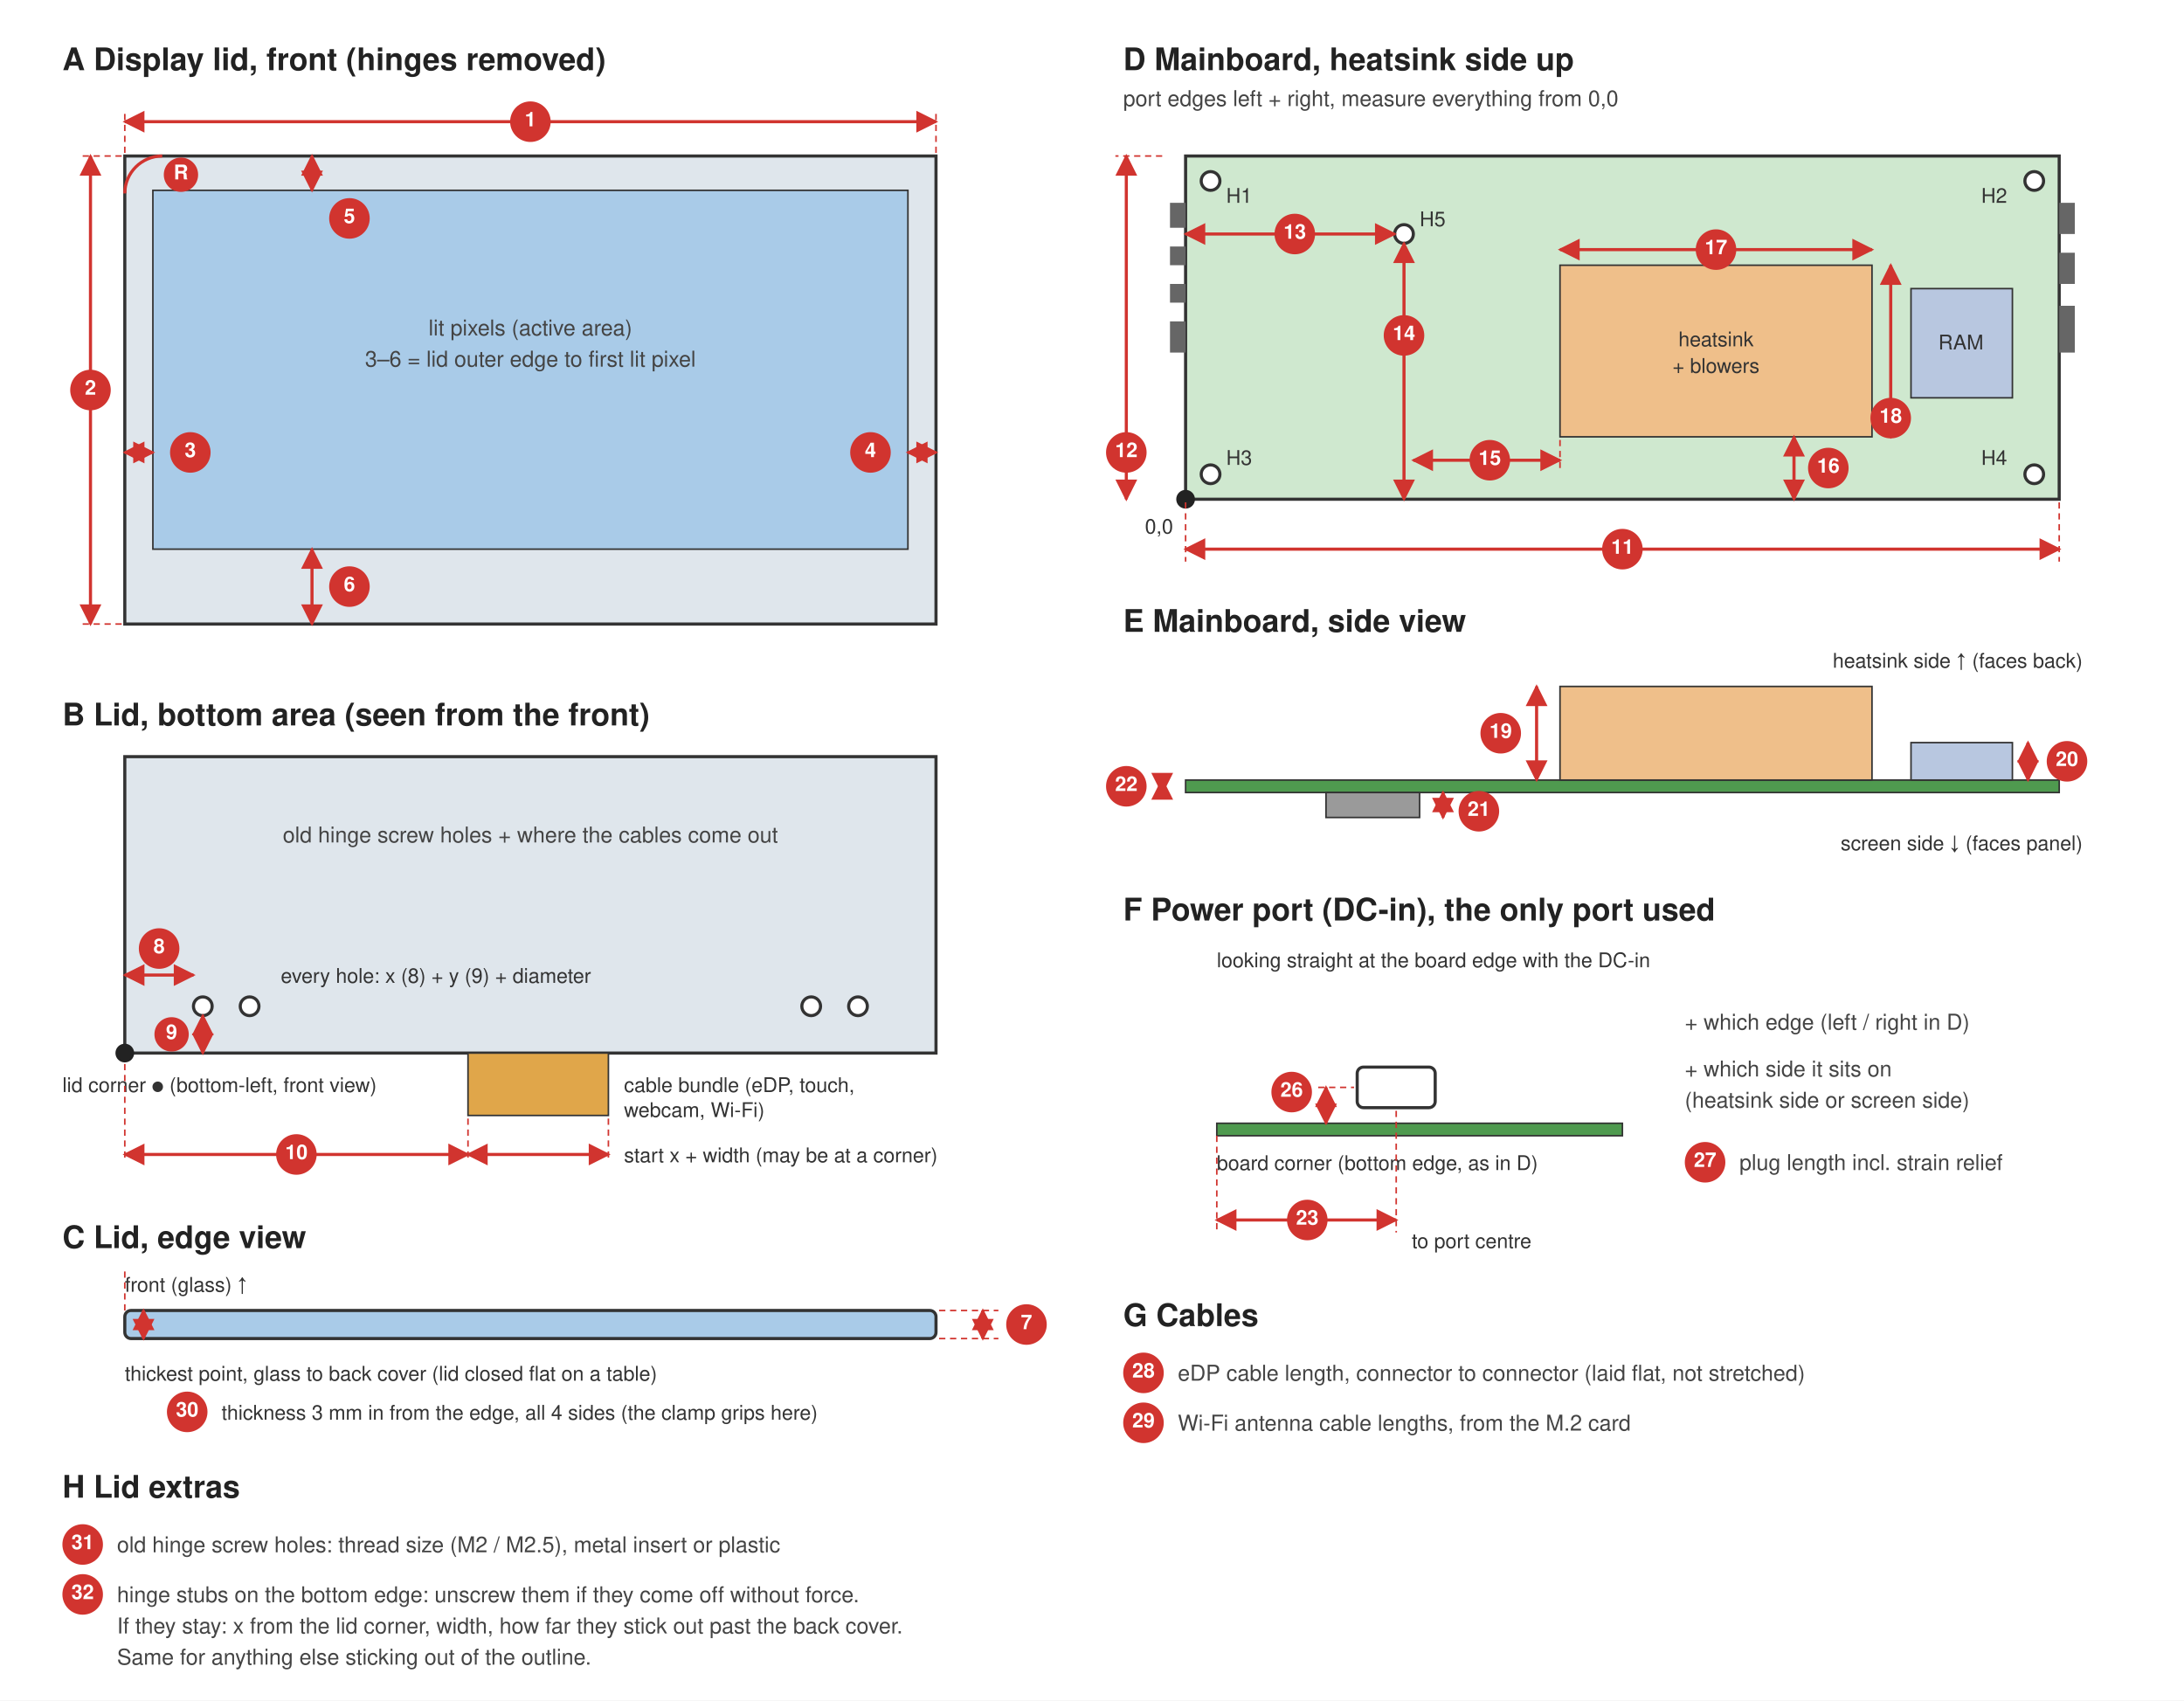
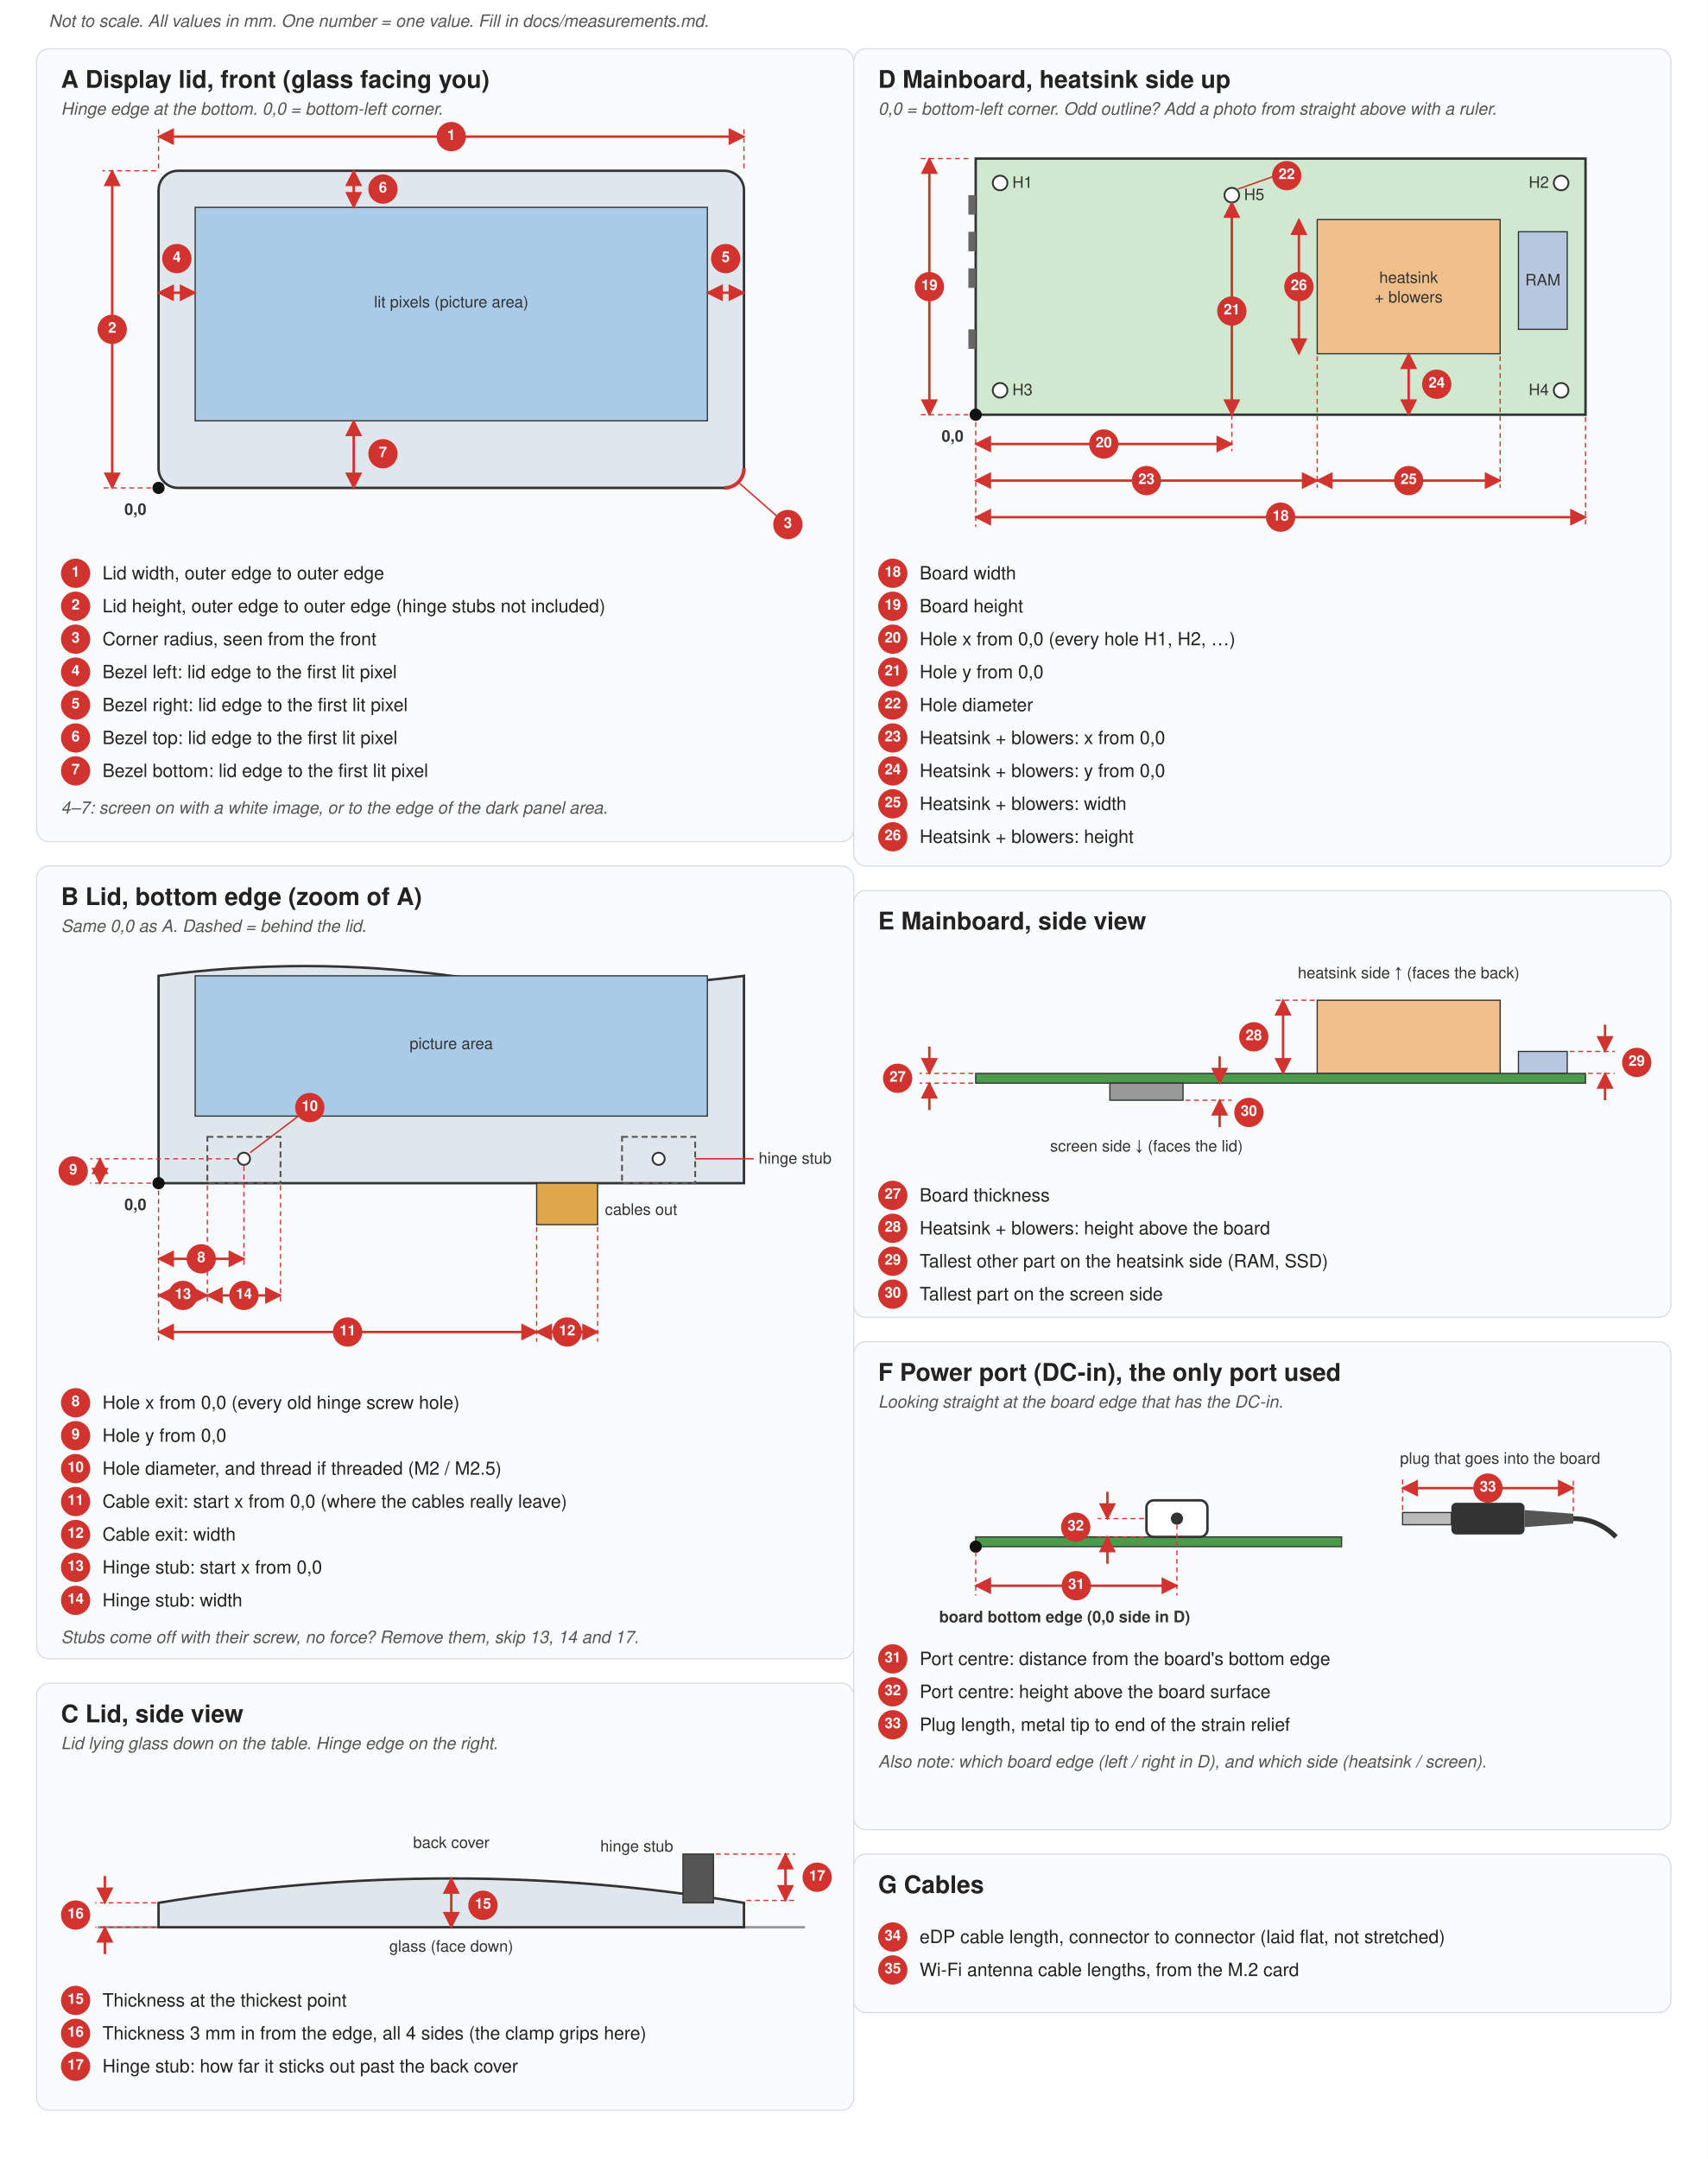
- <svg xmlns="http://www.w3.org/2000/svg" viewBox="0 0 1400 1090" width="1400" height="1090" font-family="Helvetica, Arial, sans-serif">
+ <svg xmlns="http://www.w3.org/2000/svg" viewBox="0 0 1400 1770" width="1400" height="1770" font-family="Helvetica, Arial, sans-serif">
  <defs>
    <marker id="a" viewBox="0 0 10 10" refX="9" refY="5" markerWidth="7" markerHeight="7" orient="auto-start-reverse">
      <path d="M0,0 L10,5 L0,10 z" fill="#d1342f" />
    </marker>
    <style>
-       .dim { stroke:#d1342f; stroke-width:2; marker-start:url(#a); marker-end:url(#a); }
-       .ext { stroke:#d1342f; stroke-width:1; stroke-dasharray:4 3; }
-       .ttl { font-size:20px; font-weight:bold; fill:#222; }
-       .note { font-size:14px; fill:#444; }
-       .lbl { font-size:13px; fill:#333; }
-       .b circle { fill:#d1342f; }
-       .b text { fill:#fff; font-size:13px; font-weight:bold; text-anchor:middle; dominant-baseline:central; }
-     </style>
+ .dim{stroke:#d1342f;stroke-width:2;marker-start:url(#a);marker-end:url(#a)}
+ .arr{stroke:#d1342f;stroke-width:2;marker-end:url(#a)}
+ .ext{stroke:#d1342f;stroke-width:1;stroke-dasharray:4 3}
+ .lead{stroke:#d1342f;stroke-width:1.2}
+ .hid{fill:none;stroke:#555;stroke-width:1.5;stroke-dasharray:5 3}
+ .ttl{font-size:20px;font-weight:bold;fill:#222}
+ .note{font-size:14px;fill:#555;font-style:italic}
+ .lbl{font-size:13px;fill:#333}
+ .b0{font-weight:bold}
+ .leg{font-size:15px;fill:#222}
+ .b circle{fill:#d1342f}
+ .b text{fill:#fff;font-size:12px;font-weight:bold;text-anchor:middle;dominant-baseline:central}
+ </style>
  </defs>
-   <rect width="1400" height="1090" fill="#ffffff" />
-   <text x="40" y="45" class="ttl">A  Display lid, front (hinges removed)</text>
-   <rect x="80" y="100" width="520" height="300" fill="#dfe6ec" stroke="#333" stroke-width="2" />
-   <rect x="98" y="122" width="484" height="230" fill="#a9cbe8" stroke="#333" />
-   <text x="340" y="215" class="note" text-anchor="middle">lit pixels (active area)</text>
-   <text x="340" y="235" class="note" text-anchor="middle">3–6 = lid outer edge to first lit pixel</text>
-   <path d="M80,124 A24,24 0 0 1 104,100" fill="none" stroke="#d1342f" stroke-width="2" />
-   <g class="b">
-     <circle cx="116" cy="112" r="11" />
-     <text x="116" y="112">R</text>
-   </g>
-   <line x1="80" y1="98" x2="80" y2="70" class="ext" />
-   <line x1="600" y1="98" x2="600" y2="70" class="ext" />
-   <line x1="80" y1="78" x2="600" y2="78" class="dim" />
-   <g class="b">
-     <circle cx="340" cy="78" r="13" />
-     <text x="340" y="78">1</text>
-   </g>
-   <line x1="78" y1="100" x2="50" y2="100" class="ext" />
-   <line x1="78" y1="400" x2="50" y2="400" class="ext" />
-   <line x1="58" y1="100" x2="58" y2="400" class="dim" />
-   <g class="b">
-     <circle cx="58" cy="250" r="13" />
-     <text x="58" y="250">2</text>
-   </g>
-   <line x1="80" y1="290" x2="98" y2="290" class="dim" />
-   <g class="b">
-     <circle cx="122" cy="290" r="13" />
-     <text x="122" y="290">3</text>
-   </g>
-   <line x1="582" y1="290" x2="600" y2="290" class="dim" />
-   <g class="b">
-     <circle cx="558" cy="290" r="13" />
-     <text x="558" y="290">4</text>
-   </g>
-   <line x1="200" y1="100" x2="200" y2="122" class="dim" />
-   <g class="b">
-     <circle cx="224" cy="140" r="13" />
-     <text x="224" y="140">5</text>
-   </g>
-   <line x1="200" y1="352" x2="200" y2="400" class="dim" />
-   <g class="b">
-     <circle cx="224" cy="376" r="13" />
-     <text x="224" y="376">6</text>
-   </g>
-   <text x="40" y="465" class="ttl">B  Lid, bottom area (seen from the front)</text>
-   <rect x="80" y="485" width="520" height="190" fill="#dfe6ec" stroke="#333" stroke-width="2" />
-   <text x="340" y="540" class="note" text-anchor="middle">old hinge screw holes + where the cables come out</text>
-   <circle cx="80" cy="675" r="6" fill="#222" />
-   <text x="40" y="700" class="lbl">lid corner ● (bottom-left, front view)</text>
-   <g fill="#fff" stroke="#333" stroke-width="2">
-     <circle cx="130" cy="645" r="6" />
-     <circle cx="160" cy="645" r="6" />
-     <circle cx="520" cy="645" r="6" />
-     <circle cx="550" cy="645" r="6" />
-   </g>
-   <line x1="80" y1="625" x2="124" y2="625" class="dim" />
-   <g class="b">
-     <circle cx="102" cy="608" r="13" />
-     <text x="102" y="608">8</text>
-   </g>
-   <line x1="130" y1="651" x2="130" y2="675" class="dim" />
-   <g class="b">
-     <circle cx="110" cy="663" r="11" />
-     <text x="110" y="663">9</text>
-   </g>
-   <text x="180" y="630" class="lbl">every hole: x (8) + y (9) + diameter</text>
-   <rect x="300" y="675" width="90" height="40" fill="#e0a64a" stroke="#333" />
-   <text x="400" y="700" class="lbl">cable bundle (eDP, touch,</text>
-   <text x="400" y="716" class="lbl">webcam, Wi-Fi)</text>
-   <line x1="80" y1="682" x2="80" y2="745" class="ext" />
-   <line x1="300" y1="717" x2="300" y2="745" class="ext" />
-   <line x1="390" y1="717" x2="390" y2="745" class="ext" />
-   <line x1="80" y1="740" x2="300" y2="740" class="dim" />
-   <line x1="300" y1="740" x2="390" y2="740" class="dim" />
-   <g class="b">
-     <circle cx="190" cy="740" r="13" />
-     <text x="190" y="740">10</text>
-   </g>
-   <text x="400" y="745" class="lbl">start x + width (may be at a corner)</text>
-   <text x="40" y="800" class="ttl">C  Lid, edge view</text>
-   <text x="80" y="828" class="lbl">front (glass) ↑</text>
-   <rect x="80" y="840" width="520" height="18" rx="4" fill="#a9cbe8" stroke="#333" stroke-width="2" />
-   <text x="80" y="885" class="lbl">thickest point, glass to back cover (lid closed flat on a table)</text>
-   <line x1="602" y1="840" x2="640" y2="840" class="ext" />
-   <line x1="602" y1="858" x2="640" y2="858" class="ext" />
-   <line x1="630" y1="840" x2="630" y2="858" class="dim" />
-   <g class="b">
-     <circle cx="658" cy="849" r="13" />
-     <text x="658" y="849">7</text>
-   </g>
-   <line x1="80" y1="840" x2="80" y2="812" class="ext" />
-   <line x1="92" y1="840" x2="92" y2="858" class="dim" />
-   <g class="b">
-     <circle cx="120" cy="905" r="13" />
-     <text x="120" y="905">30</text>
-   </g>
-   <text x="142" y="910" class="lbl">thickness 3 mm in from the edge, all 4 sides (the clamp grips here)</text>
-   <text x="40" y="960" class="ttl">H  Lid extras</text>
-   <g class="b">
-     <circle cx="53" cy="990" r="13" />
-     <text x="53" y="990">31</text>
-   </g>
-   <text x="75" y="995" class="note">old hinge screw holes: thread size (M2 / M2.5), metal insert or plastic</text>
-   <g class="b">
-     <circle cx="53" cy="1022" r="13" />
-     <text x="53" y="1022">32</text>
-   </g>
-   <text x="75" y="1027" class="note">hinge stubs on the bottom edge: unscrew them if they come off without force.</text>
-   <text x="75" y="1047" class="note">If they stay: x from the lid corner, width, how far they stick out past the back cover.</text>
-   <text x="75" y="1067" class="note">Same for anything else sticking out of the outline.</text>
-   <text x="720" y="45" class="ttl">D  Mainboard, heatsink side up</text>
-   <text x="720" y="68" class="note">port edges left + right, measure everything from 0,0</text>
-   <rect x="760" y="100" width="560" height="220" fill="#cfe8cf" stroke="#333" stroke-width="2" />
-   <rect x="1000" y="170" width="200" height="110" fill="#efbf8a" stroke="#333" />
-   <text x="1100" y="222" class="lbl" text-anchor="middle">heatsink</text>
-   <text x="1100" y="239" class="lbl" text-anchor="middle">+ blowers</text>
-   <rect x="1225" y="185" width="65" height="70" fill="#b8c7e0" stroke="#333" />
-   <text x="1257" y="224" class="lbl" text-anchor="middle">RAM</text>
-   <g fill="#666">
-     <rect x="750" y="130" width="10" height="16" />
-     <rect x="750" y="158" width="10" height="12" />
-     <rect x="750" y="182" width="10" height="12" />
-     <rect x="750" y="206" width="10" height="20" />
-     <rect x="1320" y="130" width="10" height="20" />
-     <rect x="1320" y="162" width="10" height="20" />
-     <rect x="1320" y="196" width="10" height="30" />
-   </g>
-   <g fill="#fff" stroke="#333" stroke-width="2">
-     <circle cx="776" cy="116" r="6" />
-     <circle cx="1304" cy="116" r="6" />
-     <circle cx="776" cy="304" r="6" />
-     <circle cx="1304" cy="304" r="6" />
-     <circle cx="900" cy="150" r="6" />
-   </g>
-   <g class="lbl">
-     <text x="786" y="130">H1</text>
-     <text x="1270" y="130">H2</text>
-     <text x="786" y="298">H3</text>
-     <text x="1270" y="298">H4</text>
-     <text x="910" y="145">H5</text>
-   </g>
-   <circle cx="760" cy="320" r="6" fill="#222" />
-   <text x="752" y="342" class="lbl" text-anchor="end">0,0</text>
-   <line x1="760" y1="322" x2="760" y2="360" class="ext" />
-   <line x1="1320" y1="322" x2="1320" y2="360" class="ext" />
-   <line x1="760" y1="352" x2="1320" y2="352" class="dim" />
-   <g class="b">
-     <circle cx="1040" cy="352" r="13" />
-     <text x="1040" y="352">11</text>
-   </g>
-   <line x1="745" y1="100" x2="715" y2="100" class="ext" />
-   <line x1="722" y1="100" x2="722" y2="320" class="dim" />
-   <g class="b">
-     <circle cx="722" cy="290" r="13" />
-     <text x="722" y="290">12</text>
-   </g>
-   <line x1="760" y1="150" x2="894" y2="150" class="dim" />
-   <g class="b">
-     <circle cx="830" cy="150" r="13" />
-     <text x="830" y="150">13</text>
-   </g>
-   <line x1="900" y1="156" x2="900" y2="320" class="dim" />
-   <g class="b">
-     <circle cx="900" cy="215" r="13" />
-     <text x="900" y="215">14</text>
-   </g>
-   <line x1="1000" y1="282" x2="1000" y2="300" class="ext" />
-   <line x1="906" y1="295" x2="1000" y2="295" class="dim" />
-   <g class="b">
-     <circle cx="955" cy="295" r="13" />
-     <text x="955" y="295">15</text>
-   </g>
-   <line x1="1150" y1="280" x2="1150" y2="320" class="dim" />
-   <g class="b">
-     <circle cx="1172" cy="300" r="13" />
-     <text x="1172" y="300">16</text>
-   </g>
-   <line x1="1000" y1="160" x2="1200" y2="160" class="dim" />
-   <g class="b">
-     <circle cx="1100" cy="160" r="13" />
-     <text x="1100" y="160">17</text>
-   </g>
-   <line x1="1212" y1="170" x2="1212" y2="280" class="dim" />
-   <g class="b">
-     <circle cx="1212" cy="268" r="13" />
-     <text x="1212" y="268">18</text>
-   </g>
-   <text x="720" y="405" class="ttl">E  Mainboard, side view</text>
-   <text x="1335" y="428" class="lbl" text-anchor="end">heatsink side ↑ (faces back)</text>
-   <text x="1335" y="545" class="lbl" text-anchor="end">screen side ↓ (faces panel)</text>
-   <rect x="760" y="500" width="560" height="8" fill="#4f9a4f" stroke="#333" />
-   <rect x="1000" y="440" width="200" height="60" fill="#efbf8a" stroke="#333" />
-   <rect x="1225" y="476" width="65" height="24" fill="#b8c7e0" stroke="#333" />
-   <rect x="850" y="508" width="60" height="16" fill="#9a9a9a" stroke="#333" />
-   <line x1="985" y1="440" x2="985" y2="500" class="dim" />
-   <g class="b">
-     <circle cx="962" cy="470" r="13" />
-     <text x="962" y="470">19</text>
-   </g>
-   <line x1="1300" y1="476" x2="1300" y2="500" class="dim" />
-   <g class="b">
-     <circle cx="1325" cy="488" r="13" />
-     <text x="1325" y="488">20</text>
-   </g>
-   <line x1="925" y1="508" x2="925" y2="524" class="dim" />
-   <g class="b">
-     <circle cx="948" cy="520" r="13" />
-     <text x="948" y="520">21</text>
-   </g>
-   <line x1="745" y1="500" x2="745" y2="508" class="dim" />
-   <g class="b">
-     <circle cx="722" cy="504" r="13" />
-     <text x="722" y="504">22</text>
-   </g>
-   <text x="720" y="590" class="ttl">F  Power port (DC-in), the only port used</text>
-   <text x="780" y="620" class="lbl">looking straight at the board edge with the DC-in</text>
-   <rect x="780" y="720" width="260" height="8" fill="#4f9a4f" stroke="#333" />
-   <rect x="870" y="684" width="50" height="26" rx="4" fill="#fff" stroke="#333" stroke-width="2" />
-   <text x="780" y="750" class="lbl">board corner (bottom edge, as in D)</text>
-   <line x1="780" y1="728" x2="780" y2="790" class="ext" />
-   <line x1="895" y1="712" x2="895" y2="790" class="ext" />
-   <line x1="780" y1="782" x2="895" y2="782" class="dim" />
-   <g class="b">
-     <circle cx="838" cy="782" r="13" />
-     <text x="838" y="782">23</text>
-   </g>
-   <text x="905" y="800" class="lbl">to port centre</text>
-   <line x1="845" y1="697" x2="868" y2="697" class="ext" />
-   <line x1="850" y1="697" x2="850" y2="720" class="dim" />
-   <g class="b">
-     <circle cx="828" cy="700" r="13" />
-     <text x="828" y="700">26</text>
-   </g>
-   <text x="1080" y="660" class="note">+ which edge (left / right in D)</text>
-   <text x="1080" y="690" class="note">+ which side it sits on</text>
-   <text x="1080" y="710" class="note">   (heatsink side or screen side)</text>
-   <g class="b">
-     <circle cx="1093" cy="745" r="13" />
-     <text x="1093" y="745">27</text>
-   </g>
-   <text x="1115" y="750" class="note">plug length incl. strain relief</text>
-   <text x="720" y="850" class="ttl">G  Cables</text>
-   <g class="b">
-     <circle cx="733" cy="880" r="13" />
-     <text x="733" y="880">28</text>
-   </g>
-   <text x="755" y="885" class="note">eDP cable length, connector to connector (laid flat, not stretched)</text>
-   <g class="b">
-     <circle cx="733" cy="912" r="13" />
-     <text x="733" y="912">29</text>
-   </g>
-   <text x="755" y="917" class="note">Wi-Fi antenna cable lengths, from the M.2 card</text>
+   <rect width="1400" height="1770" fill="#fff" />
+   <text x="40" y="22" class="note">Not to scale. All values in mm. One number = one value. Fill in docs/measurements.md.</text>
+   <g transform="translate(40,40)">
+     <rect x="-10" y="0" width="670" height="650" rx="10" fill="#fafbfc" stroke="#d8dde3" />
+     <text x="10" y="32" class="ttl" text-anchor="start">A  Display lid, front (glass facing you)</text>
+     <text x="10" y="54" class="note" text-anchor="start">Hinge edge at the bottom. 0,0 = bottom-left corner.</text>
+     <rect x="90" y="100" width="480" height="260" rx="16" fill="#dfe6ec" stroke="#333" stroke-width="2" />
+     <rect x="120" y="130" width="420" height="175" fill="#a9cbe8" stroke="#333" />
+     <text x="330" y="212" class="lbl" text-anchor="middle">lit pixels (picture area)</text>
+     <circle cx="90" cy="360" r="5" fill="#111" />
+     <text x="62" y="382" class="lbl b0" text-anchor="start">0,0</text>
+     <line x1="90" y1="98" x2="90" y2="64" class="ext" />
+     <line x1="570" y1="98" x2="570" y2="64" class="ext" />
+     <line x1="90" y1="72" x2="570" y2="72" class="dim" />
+     <g class="b">
+       <circle cx="330.0" cy="72.0" r="12" />
+       <text x="330.0" y="72.0">1</text>
+     </g>
+     <line x1="88" y1="100" x2="44" y2="100" class="ext" />
+     <line x1="84" y1="360" x2="44" y2="360" class="ext" />
+     <line x1="52" y1="100" x2="52" y2="360" class="dim" />
+     <g class="b">
+       <circle cx="52.0" cy="230.0" r="12" />
+       <text x="52.0" y="230.0">2</text>
+     </g>
+     <path d="M570,344 A16,16 0 0 1 554,360" fill="none" stroke="#d1342f" stroke-width="3" />
+     <line x1="566" y1="356" x2="598" y2="384" class="lead" />
+     <g class="b">
+       <circle cx="606" cy="390" r="12" />
+       <text x="606" y="390">3</text>
+     </g>
+     <line x1="90" y1="200" x2="120" y2="200" class="dim" />
+     <g class="b">
+       <circle cx="105" cy="172" r="12" />
+       <text x="105" y="172">4</text>
+     </g>
+     <line x1="540" y1="200" x2="570" y2="200" class="dim" />
+     <g class="b">
+       <circle cx="555" cy="172" r="12" />
+       <text x="555" y="172">5</text>
+     </g>
+     <line x1="250" y1="100" x2="250" y2="130" class="dim" />
+     <g class="b">
+       <circle cx="274" cy="115" r="12" />
+       <text x="274" y="115">6</text>
+     </g>
+     <line x1="250" y1="305" x2="250" y2="360" class="dim" />
+     <g class="b">
+       <circle cx="274" cy="332" r="12" />
+       <text x="274" y="332">7</text>
+     </g>
+     <g class="b">
+       <circle cx="22" cy="430" r="12" />
+       <text x="22" y="430">1</text>
+     </g>
+     <text x="44" y="435" class="leg" text-anchor="start">Lid width, outer edge to outer edge</text>
+     <g class="b">
+       <circle cx="22" cy="457" r="12" />
+       <text x="22" y="457">2</text>
+     </g>
+     <text x="44" y="462" class="leg" text-anchor="start">Lid height, outer edge to outer edge (hinge stubs not included)</text>
+     <g class="b">
+       <circle cx="22" cy="484" r="12" />
+       <text x="22" y="484">3</text>
+     </g>
+     <text x="44" y="489" class="leg" text-anchor="start">Corner radius, seen from the front</text>
+     <g class="b">
+       <circle cx="22" cy="511" r="12" />
+       <text x="22" y="511">4</text>
+     </g>
+     <text x="44" y="516" class="leg" text-anchor="start">Bezel left: lid edge to the first lit pixel</text>
+     <g class="b">
+       <circle cx="22" cy="538" r="12" />
+       <text x="22" y="538">5</text>
+     </g>
+     <text x="44" y="543" class="leg" text-anchor="start">Bezel right: lid edge to the first lit pixel</text>
+     <g class="b">
+       <circle cx="22" cy="565" r="12" />
+       <text x="22" y="565">6</text>
+     </g>
+     <text x="44" y="570" class="leg" text-anchor="start">Bezel top: lid edge to the first lit pixel</text>
+     <g class="b">
+       <circle cx="22" cy="592" r="12" />
+       <text x="22" y="592">7</text>
+     </g>
+     <text x="44" y="597" class="leg" text-anchor="start">Bezel bottom: lid edge to the first lit pixel</text>
+     <text x="10" y="627" class="note" text-anchor="start">4–7: screen on with a white image, or to the edge of the dark panel area.</text>
+   </g>
+   <g transform="translate(40,710)">
+     <rect x="-10" y="0" width="670" height="650" rx="10" fill="#fafbfc" stroke="#d8dde3" />
+     <text x="10" y="32" class="ttl" text-anchor="start">B  Lid, bottom edge (zoom of A)</text>
+     <text x="10" y="54" class="note" text-anchor="start">Same 0,0 as A. Dashed = behind the lid.</text>
+     <path d="M90,260 L90,90 Q210,74 330,90 T570,90 L570,260 Z" fill="#dfe6ec" stroke="#333" stroke-width="2" />
+     <rect x="120" y="90" width="420" height="115" fill="#a9cbe8" stroke="#333" />
+     <text x="330" y="150" class="lbl" text-anchor="middle">picture area</text>
+     <rect x="130" y="222" width="60" height="38" class="hid" />
+     <rect x="470" y="222" width="60" height="38" class="hid" />
+     <line x1="530" y1="240" x2="578" y2="240" class="lead" />
+     <text x="582" y="244" class="lbl" text-anchor="start">hinge stub</text>
+     <circle cx="160" cy="240" r="5" fill="#fff" stroke="#333" stroke-width="1.5" />
+     <circle cx="500" cy="240" r="5" fill="#fff" stroke="#333" stroke-width="1.5" />
+     <line x1="165" y1="235" x2="206" y2="204" class="lead" />
+     <g class="b">
+       <circle cx="214" cy="198" r="12" />
+       <text x="214" y="198">10</text>
+     </g>
+     <rect x="400" y="260" width="50" height="34" fill="#e0a64a" stroke="#333" />
+     <text x="456" y="286" class="lbl" text-anchor="start">cables out</text>
+     <circle cx="90" cy="260" r="5" fill="#111" />
+     <text x="62" y="282" class="lbl b0" text-anchor="start">0,0</text>
+     <line x1="155" y1="240" x2="34" y2="240" class="ext" />
+     <line x1="84" y1="260" x2="34" y2="260" class="ext" />
+     <line x1="42" y1="240" x2="42" y2="260" class="dim" />
+     <g class="b">
+       <circle cx="20" cy="250" r="12" />
+       <text x="20" y="250">9</text>
+     </g>
+     <line x1="90" y1="266" x2="90" y2="392" class="ext" />
+     <line x1="160" y1="246" x2="160" y2="330" class="ext" />
+     <line x1="130" y1="262" x2="130" y2="360" class="ext" />
+     <line x1="190" y1="262" x2="190" y2="360" class="ext" />
+     <line x1="400" y1="296" x2="400" y2="390" class="ext" />
+     <line x1="450" y1="296" x2="450" y2="390" class="ext" />
+     <line x1="90" y1="322" x2="160" y2="322" class="dim" />
+     <g class="b">
+       <circle cx="125.0" cy="322.0" r="12" />
+       <text x="125.0" y="322.0">8</text>
+     </g>
+     <line x1="90" y1="352" x2="130" y2="352" class="dim" />
+     <g class="b">
+       <circle cx="110.0" cy="352.0" r="12" />
+       <text x="110.0" y="352.0">13</text>
+     </g>
+     <line x1="130" y1="352" x2="190" y2="352" class="dim" />
+     <g class="b">
+       <circle cx="160.0" cy="352.0" r="12" />
+       <text x="160.0" y="352.0">14</text>
+     </g>
+     <line x1="90" y1="382" x2="400" y2="382" class="dim" />
+     <g class="b">
+       <circle cx="245.0" cy="382.0" r="12" />
+       <text x="245.0" y="382.0">11</text>
+     </g>
+     <line x1="400" y1="382" x2="450" y2="382" class="dim" />
+     <g class="b">
+       <circle cx="425.0" cy="382.0" r="12" />
+       <text x="425.0" y="382.0">12</text>
+     </g>
+     <g class="b">
+       <circle cx="22" cy="440" r="12" />
+       <text x="22" y="440">8</text>
+     </g>
+     <text x="44" y="445" class="leg" text-anchor="start">Hole x from 0,0 (every old hinge screw hole)</text>
+     <g class="b">
+       <circle cx="22" cy="467" r="12" />
+       <text x="22" y="467">9</text>
+     </g>
+     <text x="44" y="472" class="leg" text-anchor="start">Hole y from 0,0</text>
+     <g class="b">
+       <circle cx="22" cy="494" r="12" />
+       <text x="22" y="494">10</text>
+     </g>
+     <text x="44" y="499" class="leg" text-anchor="start">Hole diameter, and thread if threaded (M2 / M2.5)</text>
+     <g class="b">
+       <circle cx="22" cy="521" r="12" />
+       <text x="22" y="521">11</text>
+     </g>
+     <text x="44" y="526" class="leg" text-anchor="start">Cable exit: start x from 0,0 (where the cables really leave)</text>
+     <g class="b">
+       <circle cx="22" cy="548" r="12" />
+       <text x="22" y="548">12</text>
+     </g>
+     <text x="44" y="553" class="leg" text-anchor="start">Cable exit: width</text>
+     <g class="b">
+       <circle cx="22" cy="575" r="12" />
+       <text x="22" y="575">13</text>
+     </g>
+     <text x="44" y="580" class="leg" text-anchor="start">Hinge stub: start x from 0,0</text>
+     <g class="b">
+       <circle cx="22" cy="602" r="12" />
+       <text x="22" y="602">14</text>
+     </g>
+     <text x="44" y="607" class="leg" text-anchor="start">Hinge stub: width</text>
+     <text x="10" y="637" class="note" text-anchor="start">Stubs come off with their screw, no force? Remove them, skip 13, 14 and 17.</text>
+   </g>
+   <g transform="translate(40,1380)">
+     <rect x="-10" y="0" width="670" height="350" rx="10" fill="#fafbfc" stroke="#d8dde3" />
+     <text x="10" y="32" class="ttl" text-anchor="start">C  Lid, side view</text>
+     <text x="10" y="54" class="note" text-anchor="start">Lid lying glass down on the table. Hinge edge on the right.</text>
+     <line x1="40" y1="200" x2="620" y2="200" stroke="#999" stroke-width="2" />
+     <path d="M90,200 L570,200 L570,180 Q330,140 90,180 Z" fill="#dfe6ec" stroke="#333" stroke-width="2" />
+     <rect x="520" y="140" width="25" height="40" fill="#555" stroke="#333" />
+     <text x="512" y="138" class="lbl" text-anchor="end">hinge stub</text>
+     <text x="330" y="220" class="lbl" text-anchor="middle">glass (face down)</text>
+     <text x="330" y="135" class="lbl" text-anchor="middle">back cover</text>
+     <line x1="330" y1="160" x2="330" y2="200" class="dim" />
+     <g class="b">
+       <circle cx="356" cy="182" r="12" />
+       <text x="356" y="182">15</text>
+     </g>
+     <line x1="88" y1="180" x2="38" y2="180" class="ext" />
+     <line x1="88" y1="200" x2="38" y2="200" class="ext" />
+     <line x1="46" y1="158" x2="46" y2="180" class="arr" />
+     <line x1="46" y1="222" x2="46" y2="200" class="arr" />
+     <g class="b">
+       <circle cx="22" cy="190" r="12" />
+       <text x="22" y="190">16</text>
+     </g>
+     <line x1="547" y1="140" x2="612" y2="140" class="ext" />
+     <line x1="572" y1="178" x2="612" y2="178" class="ext" />
+     <line x1="604" y1="140" x2="604" y2="178" class="dim" />
+     <g class="b">
+       <circle cx="630" cy="159" r="12" />
+       <text x="630" y="159">17</text>
+     </g>
+     <g class="b">
+       <circle cx="22" cy="260" r="12" />
+       <text x="22" y="260">15</text>
+     </g>
+     <text x="44" y="265" class="leg" text-anchor="start">Thickness at the thickest point</text>
+     <g class="b">
+       <circle cx="22" cy="287" r="12" />
+       <text x="22" y="287">16</text>
+     </g>
+     <text x="44" y="292" class="leg" text-anchor="start">Thickness 3 mm in from the edge, all 4 sides (the clamp grips here)</text>
+     <g class="b">
+       <circle cx="22" cy="314" r="12" />
+       <text x="22" y="314">17</text>
+     </g>
+     <text x="44" y="319" class="leg" text-anchor="start">Hinge stub: how far it sticks out past the back cover</text>
+   </g>
+   <g transform="translate(710,40)">
+     <rect x="-10" y="0" width="670" height="670" rx="10" fill="#fafbfc" stroke="#d8dde3" />
+     <text x="10" y="32" class="ttl" text-anchor="start">D  Mainboard, heatsink side up</text>
+     <text x="10" y="54" class="note" text-anchor="start">0,0 = bottom-left corner. Odd outline? Add a photo from straight above with a ruler.</text>
+     <rect x="90" y="90" width="500" height="210" fill="#cfe8cf" stroke="#333" stroke-width="2" />
+     <rect x="84" y="120" width="6" height="16" fill="#666" />
+     <rect x="84" y="150" width="6" height="16" fill="#666" />
+     <rect x="84" y="180" width="6" height="16" fill="#666" />
+     <rect x="84" y="230" width="6" height="16" fill="#666" />
+     <circle cx="110" cy="110" r="6" fill="#fff" stroke="#333" stroke-width="1.5" />
+     <text x="120" y="114" class="lbl" text-anchor="start">H1</text>
+     <circle cx="570" cy="110" r="6" fill="#fff" stroke="#333" stroke-width="1.5" />
+     <text x="560" y="114" class="lbl" text-anchor="end">H2</text>
+     <circle cx="110" cy="280" r="6" fill="#fff" stroke="#333" stroke-width="1.5" />
+     <text x="120" y="284" class="lbl" text-anchor="start">H3</text>
+     <circle cx="570" cy="280" r="6" fill="#fff" stroke="#333" stroke-width="1.5" />
+     <text x="560" y="284" class="lbl" text-anchor="end">H4</text>
+     <circle cx="300" cy="120" r="6" fill="#fff" stroke="#333" stroke-width="1.5" />
+     <text x="310" y="124" class="lbl" text-anchor="start">H5</text>
+     <rect x="370" y="140" width="150" height="110" fill="#efbf8a" stroke="#333" />
+     <text x="445" y="192" class="lbl" text-anchor="middle">heatsink</text>
+     <text x="445" y="208" class="lbl" text-anchor="middle">+ blowers</text>
+     <rect x="535" y="150" width="40" height="80" fill="#b8c7e0" stroke="#333" />
+     <text x="555" y="194" class="lbl" text-anchor="middle">RAM</text>
+     <circle cx="90" cy="300" r="5" fill="#111" />
+     <text x="62" y="322" class="lbl b0" text-anchor="start">0,0</text>
+     <line x1="84" y1="90" x2="44" y2="90" class="ext" />
+     <line x1="84" y1="300" x2="44" y2="300" class="ext" />
+     <line x1="52" y1="90" x2="52" y2="300" class="dim" />
+     <g class="b">
+       <circle cx="52.0" cy="195.0" r="12" />
+       <text x="52.0" y="195.0">19</text>
+     </g>
+     <line x1="300" y1="126" x2="300" y2="300" class="dim" />
+     <g class="b">
+       <circle cx="300" cy="215" r="12" />
+       <text x="300" y="215">21</text>
+     </g>
+     <line x1="305" y1="115" x2="336" y2="104" class="lead" />
+     <g class="b">
+       <circle cx="345" cy="104" r="12" />
+       <text x="345" y="104">22</text>
+     </g>
+     <line x1="355" y1="140" x2="355" y2="250" class="dim" />
+     <g class="b">
+       <circle cx="355.0" cy="195.0" r="12" />
+       <text x="355.0" y="195.0">26</text>
+     </g>
+     <line x1="445" y1="250" x2="445" y2="300" class="dim" />
+     <g class="b">
+       <circle cx="468" cy="275" r="12" />
+       <text x="468" y="275">24</text>
+     </g>
+     <line x1="90" y1="306" x2="90" y2="392" class="ext" />
+     <line x1="300" y1="300" x2="300" y2="330" class="ext" />
+     <line x1="370" y1="252" x2="370" y2="360" class="ext" />
+     <line x1="520" y1="252" x2="520" y2="360" class="ext" />
+     <line x1="590" y1="302" x2="590" y2="392" class="ext" />
+     <line x1="90" y1="324" x2="300" y2="324" class="dim" />
+     <g class="b">
+       <circle cx="195.0" cy="324.0" r="12" />
+       <text x="195.0" y="324.0">20</text>
+     </g>
+     <line x1="90" y1="354" x2="370" y2="354" class="dim" />
+     <g class="b">
+       <circle cx="230.0" cy="354.0" r="12" />
+       <text x="230.0" y="354.0">23</text>
+     </g>
+     <line x1="370" y1="354" x2="520" y2="354" class="dim" />
+     <g class="b">
+       <circle cx="445.0" cy="354.0" r="12" />
+       <text x="445.0" y="354.0">25</text>
+     </g>
+     <line x1="90" y1="384" x2="590" y2="384" class="dim" />
+     <g class="b">
+       <circle cx="340.0" cy="384.0" r="12" />
+       <text x="340.0" y="384.0">18</text>
+     </g>
+     <g class="b">
+       <circle cx="22" cy="430" r="12" />
+       <text x="22" y="430">18</text>
+     </g>
+     <text x="44" y="435" class="leg" text-anchor="start">Board width</text>
+     <g class="b">
+       <circle cx="22" cy="457" r="12" />
+       <text x="22" y="457">19</text>
+     </g>
+     <text x="44" y="462" class="leg" text-anchor="start">Board height</text>
+     <g class="b">
+       <circle cx="22" cy="484" r="12" />
+       <text x="22" y="484">20</text>
+     </g>
+     <text x="44" y="489" class="leg" text-anchor="start">Hole x from 0,0 (every hole H1, H2, …)</text>
+     <g class="b">
+       <circle cx="22" cy="511" r="12" />
+       <text x="22" y="511">21</text>
+     </g>
+     <text x="44" y="516" class="leg" text-anchor="start">Hole y from 0,0</text>
+     <g class="b">
+       <circle cx="22" cy="538" r="12" />
+       <text x="22" y="538">22</text>
+     </g>
+     <text x="44" y="543" class="leg" text-anchor="start">Hole diameter</text>
+     <g class="b">
+       <circle cx="22" cy="565" r="12" />
+       <text x="22" y="565">23</text>
+     </g>
+     <text x="44" y="570" class="leg" text-anchor="start">Heatsink + blowers: x from 0,0</text>
+     <g class="b">
+       <circle cx="22" cy="592" r="12" />
+       <text x="22" y="592">24</text>
+     </g>
+     <text x="44" y="597" class="leg" text-anchor="start">Heatsink + blowers: y from 0,0</text>
+     <g class="b">
+       <circle cx="22" cy="619" r="12" />
+       <text x="22" y="619">25</text>
+     </g>
+     <text x="44" y="624" class="leg" text-anchor="start">Heatsink + blowers: width</text>
+     <g class="b">
+       <circle cx="22" cy="646" r="12" />
+       <text x="22" y="646">26</text>
+     </g>
+     <text x="44" y="651" class="leg" text-anchor="start">Heatsink + blowers: height</text>
+   </g>
+   <g transform="translate(710,730)">
+     <rect x="-10" y="0" width="670" height="350" rx="10" fill="#fafbfc" stroke="#d8dde3" />
+     <text x="10" y="32" class="ttl" text-anchor="start">E  Mainboard, side view</text>
+     <text x="445" y="72" class="lbl" text-anchor="middle">heatsink side ↑ (faces the back)</text>
+     <text x="230" y="214" class="lbl" text-anchor="middle">screen side ↓ (faces the lid)</text>
+     <rect x="370" y="90" width="150" height="60" fill="#efbf8a" stroke="#333" />
+     <rect x="535" y="132" width="40" height="18" fill="#b8c7e0" stroke="#333" />
+     <rect x="90" y="150" width="500" height="8" fill="#4c9a4c" stroke="#333" />
+     <rect x="200" y="158" width="60" height="14" fill="#999" stroke="#333" />
+     <line x1="88" y1="150" x2="44" y2="150" class="ext" />
+     <line x1="88" y1="158" x2="44" y2="158" class="ext" />
+     <line x1="52" y1="128" x2="52" y2="150" class="arr" />
+     <line x1="52" y1="180" x2="52" y2="158" class="arr" />
+     <g class="b">
+       <circle cx="26" cy="154" r="12" />
+       <text x="26" y="154">27</text>
+     </g>
+     <line x1="368" y1="90" x2="334" y2="90" class="ext" />
+     <line x1="342" y1="90" x2="342" y2="150" class="dim" />
+     <g class="b">
+       <circle cx="318" cy="120" r="12" />
+       <text x="318" y="120">28</text>
+     </g>
+     <line x1="577" y1="132" x2="614" y2="132" class="ext" />
+     <line x1="592" y1="150" x2="614" y2="150" class="ext" />
+     <line x1="606" y1="110" x2="606" y2="132" class="arr" />
+     <line x1="606" y1="172" x2="606" y2="150" class="arr" />
+     <g class="b">
+       <circle cx="632" cy="141" r="12" />
+       <text x="632" y="141">29</text>
+     </g>
+     <line x1="262" y1="172" x2="300" y2="172" class="ext" />
+     <line x1="290" y1="136" x2="290" y2="158" class="arr" />
+     <line x1="290" y1="194" x2="290" y2="172" class="arr" />
+     <g class="b">
+       <circle cx="314" cy="182" r="12" />
+       <text x="314" y="182">30</text>
+     </g>
+     <g class="b">
+       <circle cx="22" cy="250" r="12" />
+       <text x="22" y="250">27</text>
+     </g>
+     <text x="44" y="255" class="leg" text-anchor="start">Board thickness</text>
+     <g class="b">
+       <circle cx="22" cy="277" r="12" />
+       <text x="22" y="277">28</text>
+     </g>
+     <text x="44" y="282" class="leg" text-anchor="start">Heatsink + blowers: height above the board</text>
+     <g class="b">
+       <circle cx="22" cy="304" r="12" />
+       <text x="22" y="304">29</text>
+     </g>
+     <text x="44" y="309" class="leg" text-anchor="start">Tallest other part on the heatsink side (RAM, SSD)</text>
+     <g class="b">
+       <circle cx="22" cy="331" r="12" />
+       <text x="22" y="331">30</text>
+     </g>
+     <text x="44" y="336" class="leg" text-anchor="start">Tallest part on the screen side</text>
+   </g>
+   <g transform="translate(710,1100)">
+     <rect x="-10" y="0" width="670" height="400" rx="10" fill="#fafbfc" stroke="#d8dde3" />
+     <text x="10" y="32" class="ttl" text-anchor="start">F  Power port (DC-in), the only port used</text>
+     <text x="10" y="54" class="note" text-anchor="start">Looking straight at the board edge that has the DC-in.</text>
+     <rect x="90" y="160" width="300" height="8" fill="#4c9a4c" stroke="#333" />
+     <rect x="230" y="130" width="50" height="30" rx="6" fill="#fff" stroke="#333" stroke-width="2" />
+     <circle cx="255" cy="145" r="5" fill="#333" />
+     <circle cx="90" cy="168" r="5" fill="#111" />
+     <text x="60" y="230" class="lbl b0" text-anchor="start">board bottom edge (0,0 side in D)</text>
+     <line x1="255" y1="150" x2="255" y2="208" class="ext" />
+     <line x1="90" y1="172" x2="90" y2="208" class="ext" />
+     <line x1="90" y1="200" x2="255" y2="200" class="dim" />
+     <g class="b">
+       <circle cx="172.5" cy="200.0" r="12" />
+       <text x="172.5" y="200.0">31</text>
+     </g>
+     <line x1="228" y1="145" x2="190" y2="145" class="ext" />
+     <line x1="228" y1="160" x2="190" y2="160" class="ext" />
+     <line x1="198" y1="123" x2="198" y2="145" class="arr" />
+     <line x1="198" y1="182" x2="198" y2="160" class="arr" />
+     <g class="b">
+       <circle cx="172" cy="152" r="12" />
+       <text x="172" y="152">32</text>
+     </g>
+     <text x="520" y="100" class="lbl" text-anchor="middle">plug that goes into the board</text>
+     <rect x="440" y="140" width="40" height="10" fill="#bbb" stroke="#333" />
+     <rect x="480" y="132" width="60" height="26" rx="4" fill="#333" />
+     <path d="M540,138 L580,141 L580,149 L540,152 Z" fill="#555" />
+     <path d="M580,145 Q600,145 615,160" fill="none" stroke="#333" stroke-width="4" />
+     <line x1="440" y1="138" x2="440" y2="112" class="ext" />
+     <line x1="580" y1="139" x2="580" y2="112" class="ext" />
+     <line x1="440" y1="120" x2="580" y2="120" class="dim" />
+     <g class="b">
+       <circle cx="510.0" cy="120.0" r="12" />
+       <text x="510.0" y="120.0">33</text>
+     </g>
+     <g class="b">
+       <circle cx="22" cy="260" r="12" />
+       <text x="22" y="260">31</text>
+     </g>
+     <text x="44" y="265" class="leg" text-anchor="start">Port centre: distance from the board's bottom edge</text>
+     <g class="b">
+       <circle cx="22" cy="287" r="12" />
+       <text x="22" y="287">32</text>
+     </g>
+     <text x="44" y="292" class="leg" text-anchor="start">Port centre: height above the board surface</text>
+     <g class="b">
+       <circle cx="22" cy="314" r="12" />
+       <text x="22" y="314">33</text>
+     </g>
+     <text x="44" y="319" class="leg" text-anchor="start">Plug length, metal tip to end of the strain relief</text>
+     <text x="10" y="349" class="note" text-anchor="start">Also note: which board edge (left / right in D), and which side (heatsink / screen).</text>
+   </g>
+   <g transform="translate(710,1520)">
+     <rect x="-10" y="0" width="670" height="130" rx="10" fill="#fafbfc" stroke="#d8dde3" />
+     <text x="10" y="32" class="ttl" text-anchor="start">G  Cables</text>
+     <g class="b">
+       <circle cx="22" cy="68" r="12" />
+       <text x="22" y="68">34</text>
+     </g>
+     <text x="44" y="73" class="leg" text-anchor="start">eDP cable length, connector to connector (laid flat, not stretched)</text>
+     <g class="b">
+       <circle cx="22" cy="95" r="12" />
+       <text x="22" y="95">35</text>
+     </g>
+     <text x="44" y="100" class="leg" text-anchor="start">Wi-Fi antenna cable lengths, from the M.2 card</text>
+   </g>
</svg>
